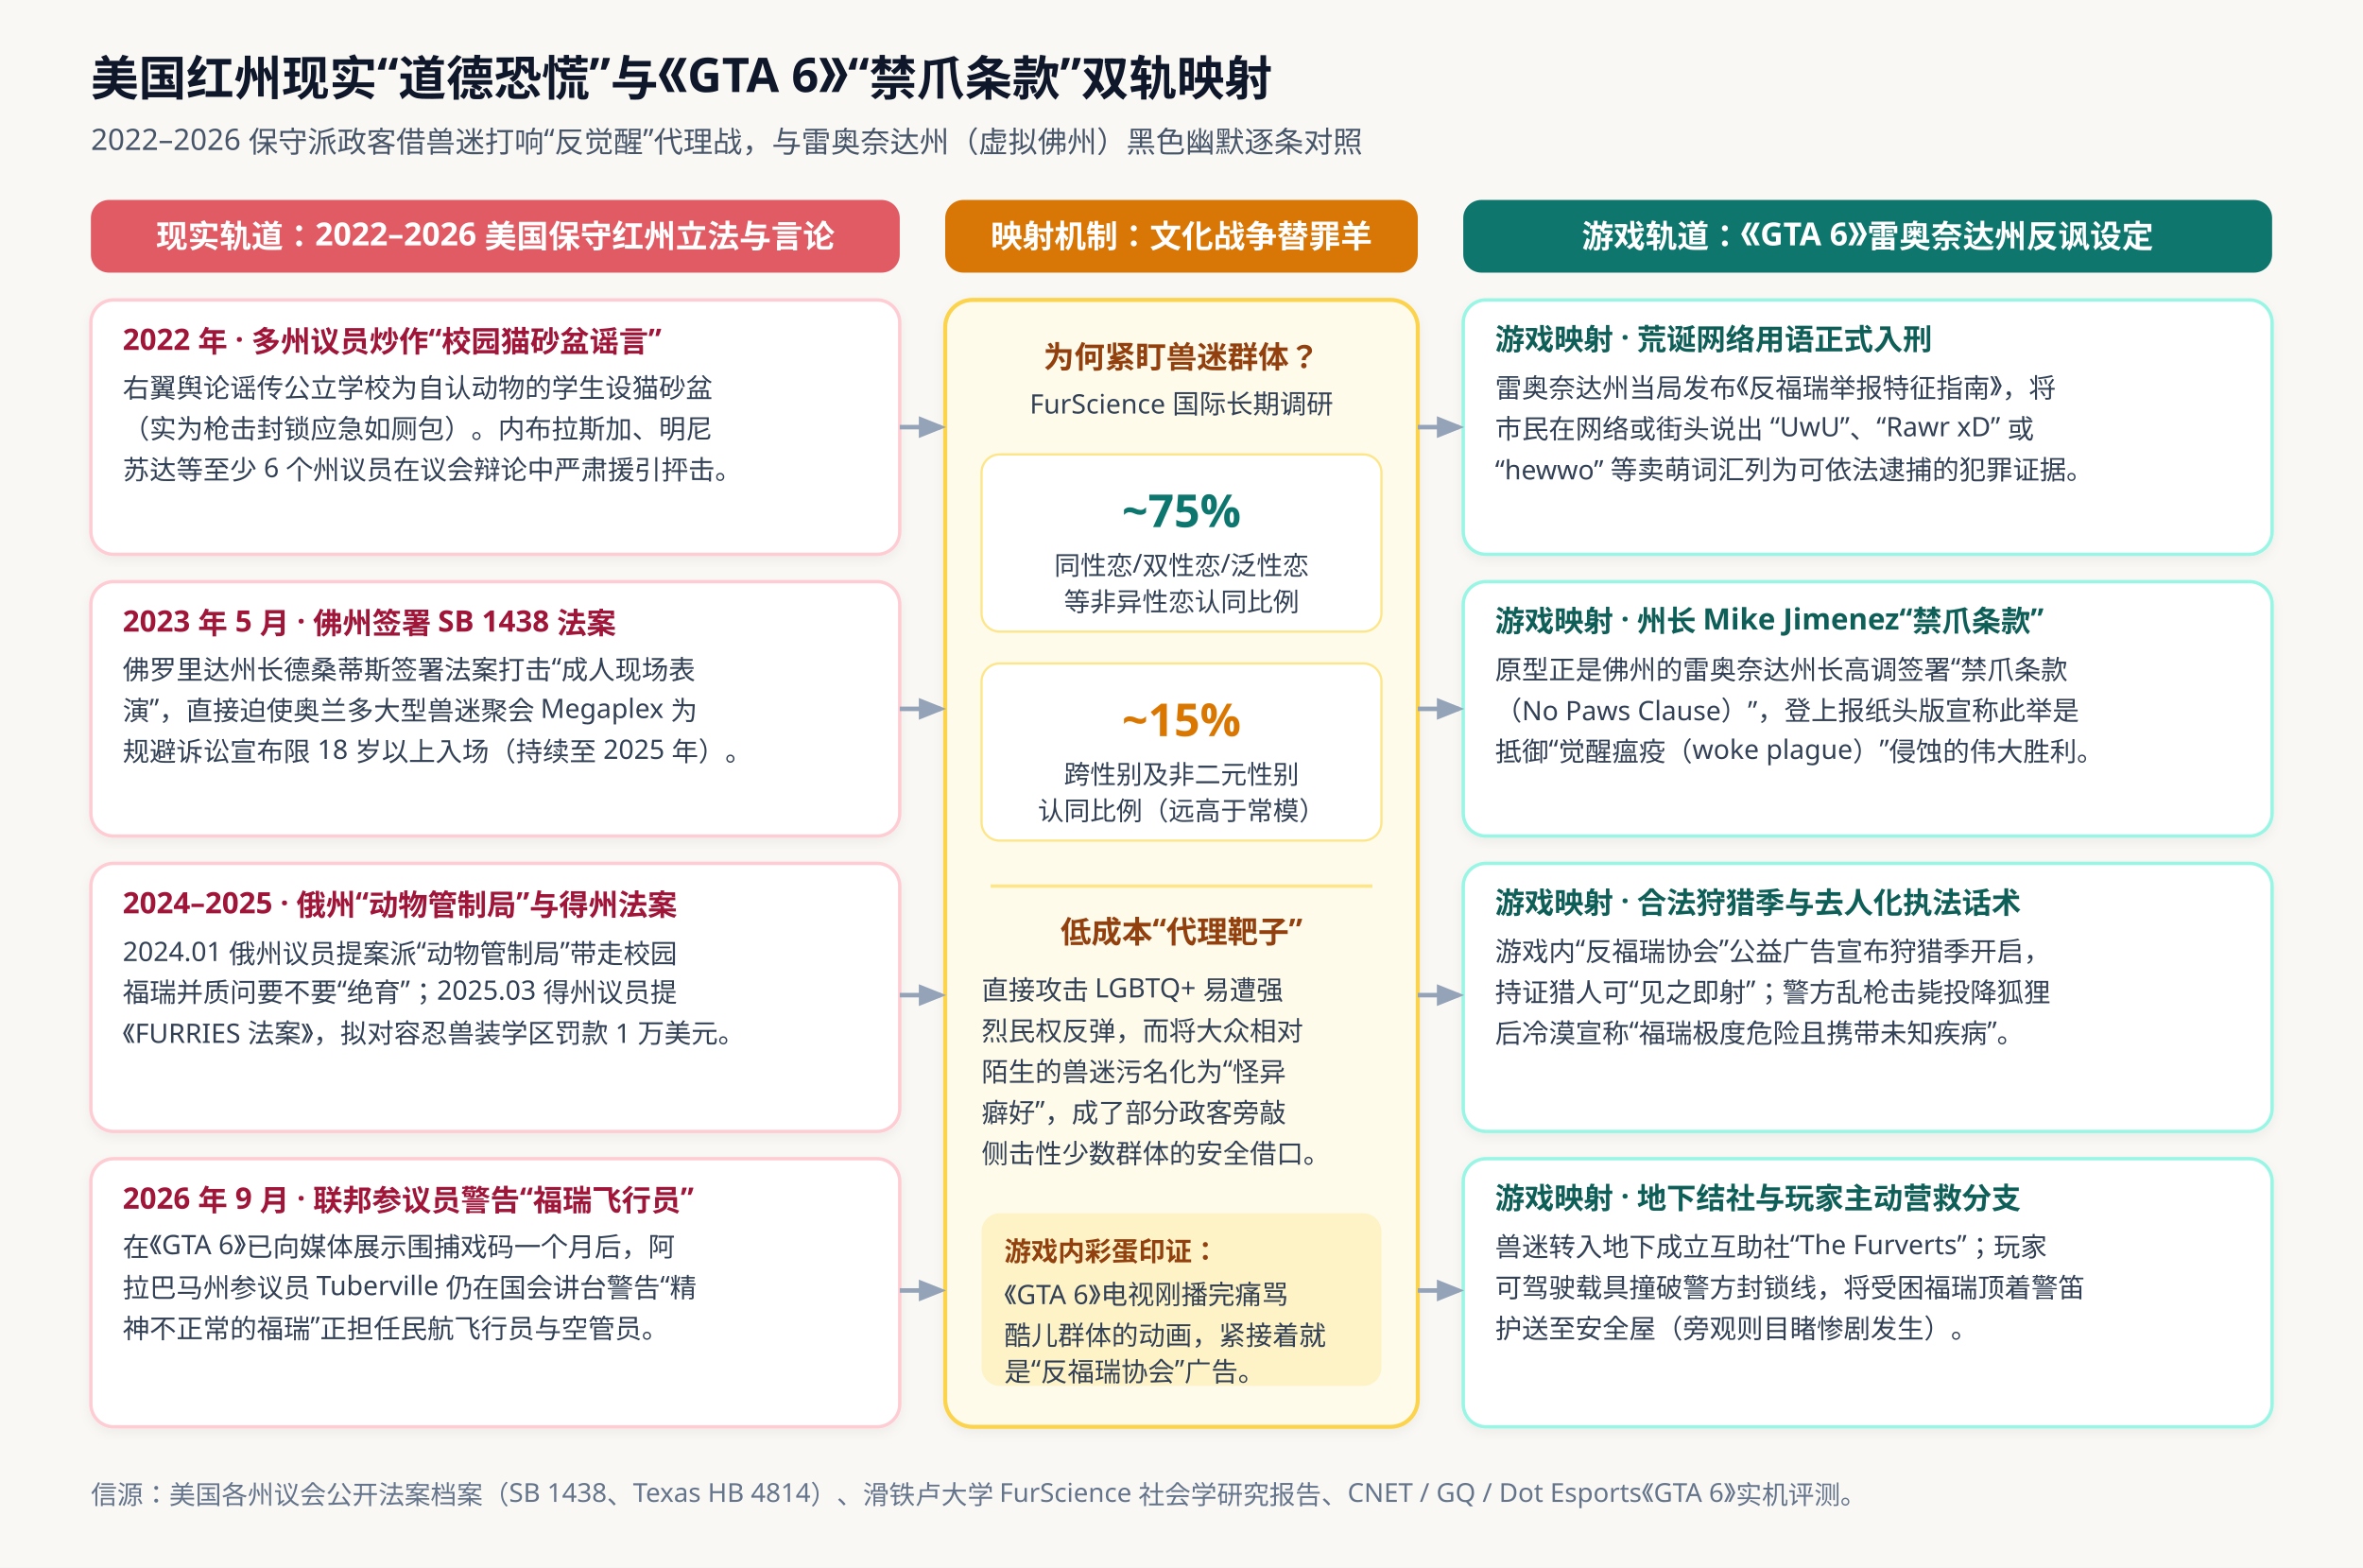
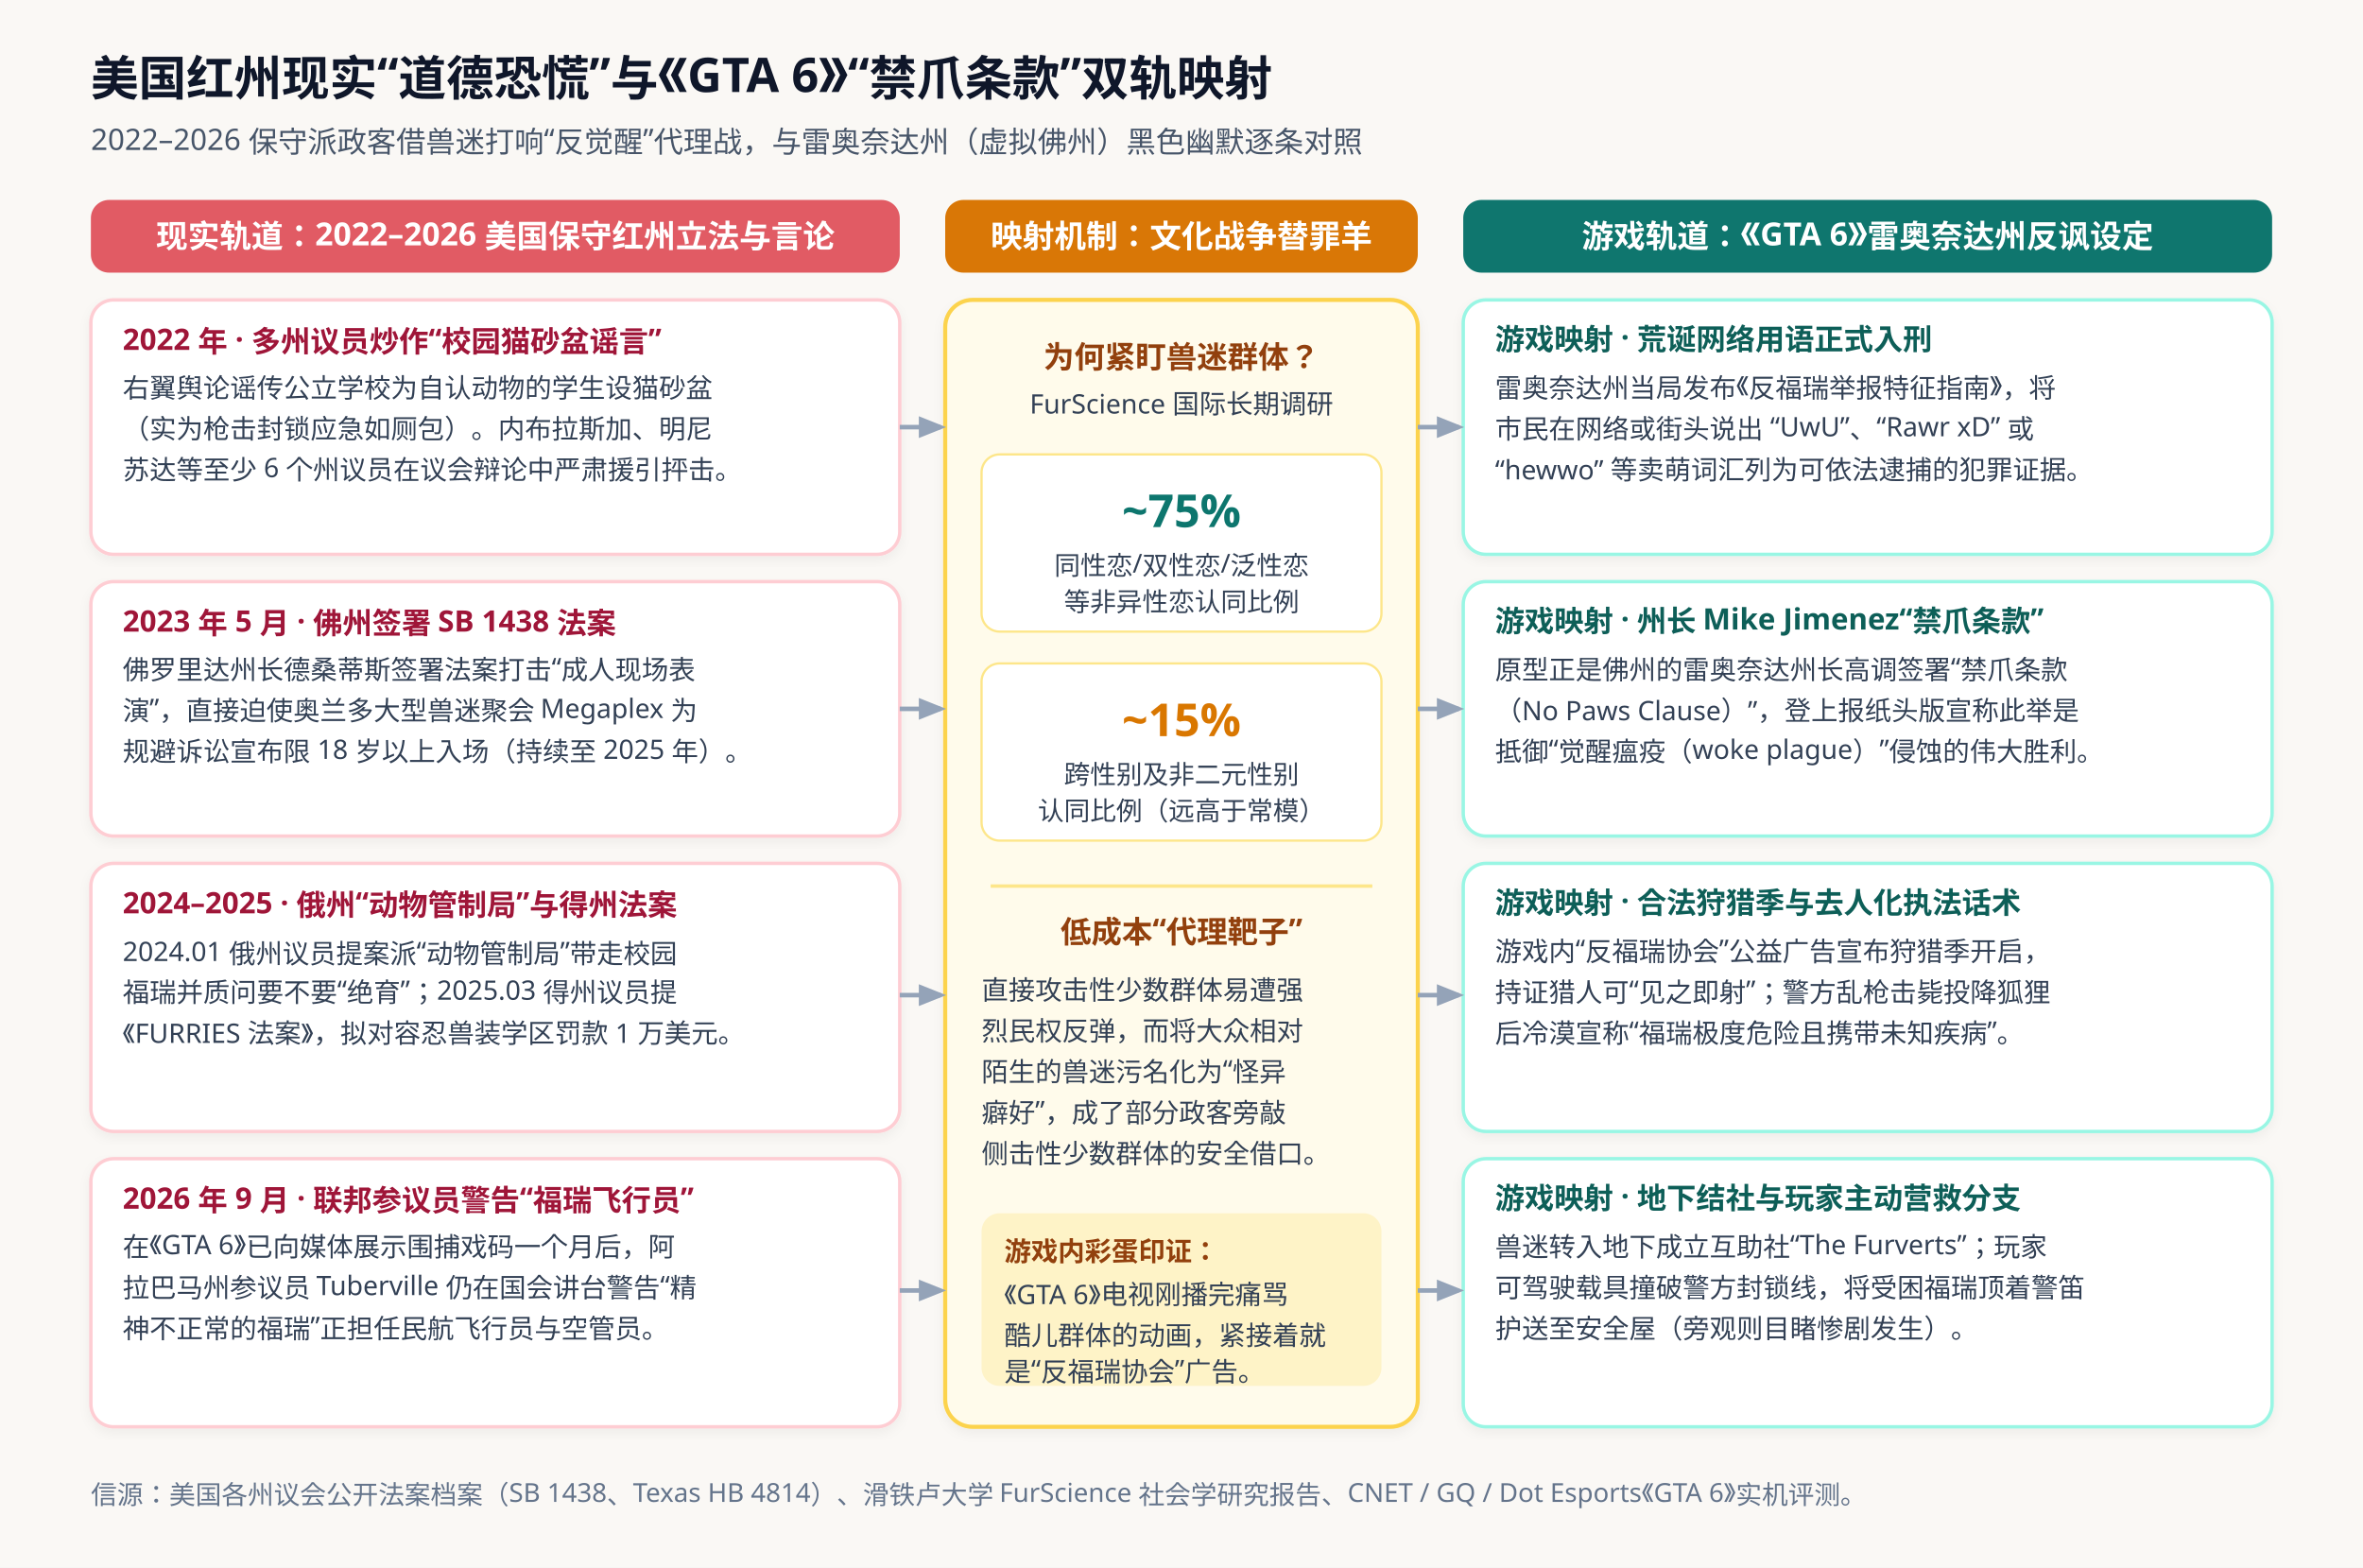
<svg xmlns="http://www.w3.org/2000/svg" viewBox="0 0 1040 690" width="1040" height="690">
  <defs>
    <style>
      .title { font-family: "PingFang SC", "Microsoft YaHei", "Noto Sans SC", sans-serif; font-size: 21px; font-weight: 700; fill: #0F172A; }
      .subtitle { font-family: "PingFang SC", "Microsoft YaHei", "Noto Sans SC", sans-serif; font-size: 13px; fill: #475569; }
      .col-hdr { font-family: "PingFang SC", "Microsoft YaHei", "Noto Sans SC", sans-serif; font-size: 14px; font-weight: 700; fill: #FFFFFF; }
      .box-title-rose { font-family: "PingFang SC", "Microsoft YaHei", "Noto Sans SC", sans-serif; font-size: 13px; font-weight: 700; fill: #9F1239; }
      .box-title-teal { font-family: "PingFang SC", "Microsoft YaHei", "Noto Sans SC", sans-serif; font-size: 13px; font-weight: 700; fill: #115E59; }
      .box-body { font-family: "PingFang SC", "Microsoft YaHei", "Noto Sans SC", sans-serif; font-size: 11.8px; fill: #334155; }
      .mid-title { font-family: "PingFang SC", "Microsoft YaHei", "Noto Sans SC", sans-serif; font-size: 13.5px; font-weight: 700; fill: #92400E; }
      .stat-num { font-family: "PingFang SC", "Microsoft YaHei", "Noto Sans SC", sans-serif; font-size: 20px; font-weight: 700; fill: #0F766E; }
      .stat-lbl { font-family: "PingFang SC", "Microsoft YaHei", "Noto Sans SC", sans-serif; font-size: 11.5px; fill: #334155; }
      .foot-note { font-family: "PingFang SC", "Microsoft YaHei", "Noto Sans SC", sans-serif; font-size: 11.5px; fill: #64748B; }
    </style>
    <marker id="mapArrow" viewBox="0 0 10 10" refX="8" refY="5" markerWidth="6" markerHeight="6" orient="auto">
      <path d="M 0 1 L 10 5 L 0 9 z" fill="#94A3B8" />
    </marker>
    <filter id="softShadow" x="-3%" y="-3%" width="106%" height="108%">
      <feDropShadow dx="0" dy="2" stdDeviation="2.5" flood-color="#0F172A" flood-opacity="0.05" />
    </filter>
  </defs>
  <rect x="0" y="0" width="1040" height="690" fill="#FAF8F5" />
  <text x="40" y="42" class="title">美国红州现实“道德恐慌”与《GTA 6》“禁爪条款”双轨映射</text>
  <text x="40" y="66" class="subtitle">2022–2026 保守派政客借兽迷打响“反觉醒”代理战，与雷奥奈达州（虚拟佛州）黑色幽默逐条对照</text>
  <rect x="40" y="88" width="356" height="32" rx="8" fill="#E15B64" />
  <text x="218" y="109" text-anchor="middle" class="col-hdr">现实轨道：2022–2026 美国保守红州立法与言论</text>
  <rect x="416" y="88" width="208" height="32" rx="8" fill="#D97706" />
  <text x="520" y="109" text-anchor="middle" class="col-hdr">映射机制：文化战争替罪羊</text>
  <rect x="644" y="88" width="356" height="32" rx="8" fill="#0F766E" />
  <text x="822" y="109" text-anchor="middle" class="col-hdr">游戏轨道：《GTA 6》雷奥奈达州反讽设定</text>
  <g filter="url(#softShadow)">
    <rect x="40" y="132" width="356" height="112" rx="10" fill="#FFFFFF" stroke="#FECDD3" stroke-width="1.5" />
    <text x="54" y="154" class="box-title-rose">2022 年 · 多州议员炒作“校园猫砂盆谣言”</text>
    <text x="54" y="175" class="box-body">右翼舆论谣传公立学校为自认动物的学生设猫砂盆</text>
    <text x="54" y="193" class="box-body">（实为枪击封锁应急如厕包）。内布拉斯加、明尼</text>
    <text x="54" y="211" class="box-body">苏达等至少 6 个州议员在议会辩论中严肃援引抨击。</text>
  </g>
  <g filter="url(#softShadow)">
    <rect x="644" y="132" width="356" height="112" rx="10" fill="#FFFFFF" stroke="#99F6E4" stroke-width="1.5" />
    <text x="658" y="154" class="box-title-teal">游戏映射 · 荒诞网络用语正式入刑</text>
    <text x="658" y="175" class="box-body">雷奥奈达州当局发布《反福瑞举报特征指南》，将</text>
    <text x="658" y="193" class="box-body">市民在网络或街头说出 “UwU”、“Rawr xD” 或</text>
    <text x="658" y="211" class="box-body">“hewwo” 等卖萌词汇列为可依法逮捕的犯罪证据。</text>
  </g>
  <g filter="url(#softShadow)">
    <rect x="40" y="256" width="356" height="112" rx="10" fill="#FFFFFF" stroke="#FECDD3" stroke-width="1.5" />
    <text x="54" y="278" class="box-title-rose">2023 年 5 月 · 佛州签署 SB 1438 法案</text>
    <text x="54" y="299" class="box-body">佛罗里达州长德桑蒂斯签署法案打击“成人现场表</text>
    <text x="54" y="317" class="box-body">演”，直接迫使奥兰多大型兽迷聚会 Megaplex 为</text>
    <text x="54" y="335" class="box-body">规避诉讼宣布限 18 岁以上入场（持续至 2025 年）。</text>
  </g>
  <g filter="url(#softShadow)">
    <rect x="644" y="256" width="356" height="112" rx="10" fill="#FFFFFF" stroke="#99F6E4" stroke-width="1.5" />
    <text x="658" y="278" class="box-title-teal">游戏映射 · 州长 Mike Jimenez“禁爪条款”</text>
    <text x="658" y="299" class="box-body">原型正是佛州的雷奥奈达州长高调签署“禁爪条款</text>
    <text x="658" y="317" class="box-body">（No Paws Clause）”，登上报纸头版宣称此举是</text>
    <text x="658" y="335" class="box-body">抵御“觉醒瘟疫（woke plague）”侵蚀的伟大胜利。</text>
  </g>
  <g filter="url(#softShadow)">
    <rect x="40" y="380" width="356" height="118" rx="10" fill="#FFFFFF" stroke="#FECDD3" stroke-width="1.5" />
    <text x="54" y="402" class="box-title-rose">2024–2025 · 俄州“动物管制局”与得州法案</text>
    <text x="54" y="423" class="box-body">2024.01 俄州议员提案派“动物管制局”带走校园</text>
    <text x="54" y="441" class="box-body">福瑞并质问要不要“绝育”；2025.03 得州议员提</text>
    <text x="54" y="459" class="box-body">《FURRIES 法案》，拟对容忍兽装学区罚款 1 万美元。</text>
  </g>
  <g filter="url(#softShadow)">
    <rect x="644" y="380" width="356" height="118" rx="10" fill="#FFFFFF" stroke="#99F6E4" stroke-width="1.5" />
    <text x="658" y="402" class="box-title-teal">游戏映射 · 合法狩猎季与去人化执法话术</text>
    <text x="658" y="423" class="box-body">游戏内“反福瑞协会”公益广告宣布狩猎季开启，</text>
    <text x="658" y="441" class="box-body">持证猎人可“见之即射”；警方乱枪击毙投降狐狸</text>
    <text x="658" y="459" class="box-body">后冷漠宣称“福瑞极度危险且携带未知疾病”。</text>
  </g>
  <g filter="url(#softShadow)">
    <rect x="40" y="510" width="356" height="118" rx="10" fill="#FFFFFF" stroke="#FECDD3" stroke-width="1.5" />
    <text x="54" y="532" class="box-title-rose">2026 年 9 月 · 联邦参议员警告“福瑞飞行员”</text>
    <text x="54" y="553" class="box-body">在《GTA 6》已向媒体展示围捕戏码一个月后，阿</text>
    <text x="54" y="571" class="box-body">拉巴马州参议员 Tuberville 仍在国会讲台警告“精</text>
    <text x="54" y="589" class="box-body">神不正常的福瑞”正担任民航飞行员与空管员。</text>
  </g>
  <g filter="url(#softShadow)">
    <rect x="644" y="510" width="356" height="118" rx="10" fill="#FFFFFF" stroke="#99F6E4" stroke-width="1.5" />
    <text x="658" y="532" class="box-title-teal">游戏映射 · 地下结社与玩家主动营救分支</text>
    <text x="658" y="553" class="box-body">兽迷转入地下成立互助社“The Furverts”；玩家</text>
    <text x="658" y="571" class="box-body">可驾驶载具撞破警方封锁线，将受困福瑞顶着警笛</text>
    <text x="658" y="589" class="box-body">护送至安全屋（旁观则目睹惨剧发生）。</text>
  </g>
  <g filter="url(#softShadow)">
    <rect x="416" y="132" width="208" height="496" rx="12" fill="#FFFBEB" stroke="#FCD34D" stroke-width="1.8" />
    <text x="520" y="162" text-anchor="middle" class="mid-title">为何紧盯兽迷群体？</text>
    <text x="520" y="182" text-anchor="middle" class="box-body">FurScience 国际长期调研</text>
    <rect x="432" y="200" width="176" height="78" rx="8" fill="#FFFFFF" stroke="#FDE68A" />
    <text x="520" y="232" text-anchor="middle" class="stat-num">~75%</text>
    <text x="520" y="253" text-anchor="middle" class="stat-lbl">同性恋/双性恋/泛性恋</text>
    <text x="520" y="269" text-anchor="middle" class="stat-lbl">等非异性恋认同比例</text>
    <rect x="432" y="292" width="176" height="78" rx="8" fill="#FFFFFF" stroke="#FDE68A" />
    <text x="520" y="324" text-anchor="middle" class="stat-num" style="fill:#D97706;">~15%</text>
    <text x="520" y="345" text-anchor="middle" class="stat-lbl">跨性别及非二元性别</text>
    <text x="520" y="361" text-anchor="middle" class="stat-lbl">认同比例（远高于常模）</text>
    <line x1="436" y1="390" x2="604" y2="390" stroke="#FDE68A" stroke-width="1.5" />
    <text x="520" y="415" text-anchor="middle" class="mid-title">低成本“代理靶子”</text>
-     <text x="432" y="440" class="box-body">直接攻击 LGBTQ+ 易遭强</text>
+     <text x="432" y="440" class="box-body">直接攻击性少数群体易遭强</text>
    <text x="432" y="458" class="box-body">烈民权反弹，而将大众相对</text>
    <text x="432" y="476" class="box-body">陌生的兽迷污名化为“怪异</text>
    <text x="432" y="494" class="box-body">癖好”，成了部分政客旁敲</text>
    <text x="432" y="512" class="box-body">侧击性少数群体的安全借口。</text>
    <rect x="432" y="534" width="176" height="76" rx="8" fill="#FEF3C7" />
    <text x="442" y="555" class="box-body" style="font-weight:700; fill:#92400E;">游戏内彩蛋印证：</text>
    <text x="442" y="574" class="box-body">《GTA 6》电视刚播完痛骂</text>
    <text x="442" y="592" class="box-body">酷儿群体的动画，紧接着就</text>
    <text x="442" y="608" class="box-body">是“反福瑞协会”广告。</text>
  </g>
  <line x1="396" y1="188" x2="414" y2="188" stroke="#94A3B8" stroke-width="2" marker-end="url(#mapArrow)" />
  <line x1="624" y1="188" x2="642" y2="188" stroke="#94A3B8" stroke-width="2" marker-end="url(#mapArrow)" />
  <line x1="396" y1="312" x2="414" y2="312" stroke="#94A3B8" stroke-width="2" marker-end="url(#mapArrow)" />
  <line x1="624" y1="312" x2="642" y2="312" stroke="#94A3B8" stroke-width="2" marker-end="url(#mapArrow)" />
  <line x1="396" y1="438" x2="414" y2="438" stroke="#94A3B8" stroke-width="2" marker-end="url(#mapArrow)" />
  <line x1="624" y1="438" x2="642" y2="438" stroke="#94A3B8" stroke-width="2" marker-end="url(#mapArrow)" />
  <line x1="396" y1="568" x2="414" y2="568" stroke="#94A3B8" stroke-width="2" marker-end="url(#mapArrow)" />
  <line x1="624" y1="568" x2="642" y2="568" stroke="#94A3B8" stroke-width="2" marker-end="url(#mapArrow)" />
  <text x="40" y="662" class="foot-note">信源：美国各州议会公开法案档案（SB 1438、Texas HB 4814）、滑铁卢大学 FurScience 社会学研究报告、CNET / GQ / Dot Esports《GTA 6》实机评测。</text>
</svg>
